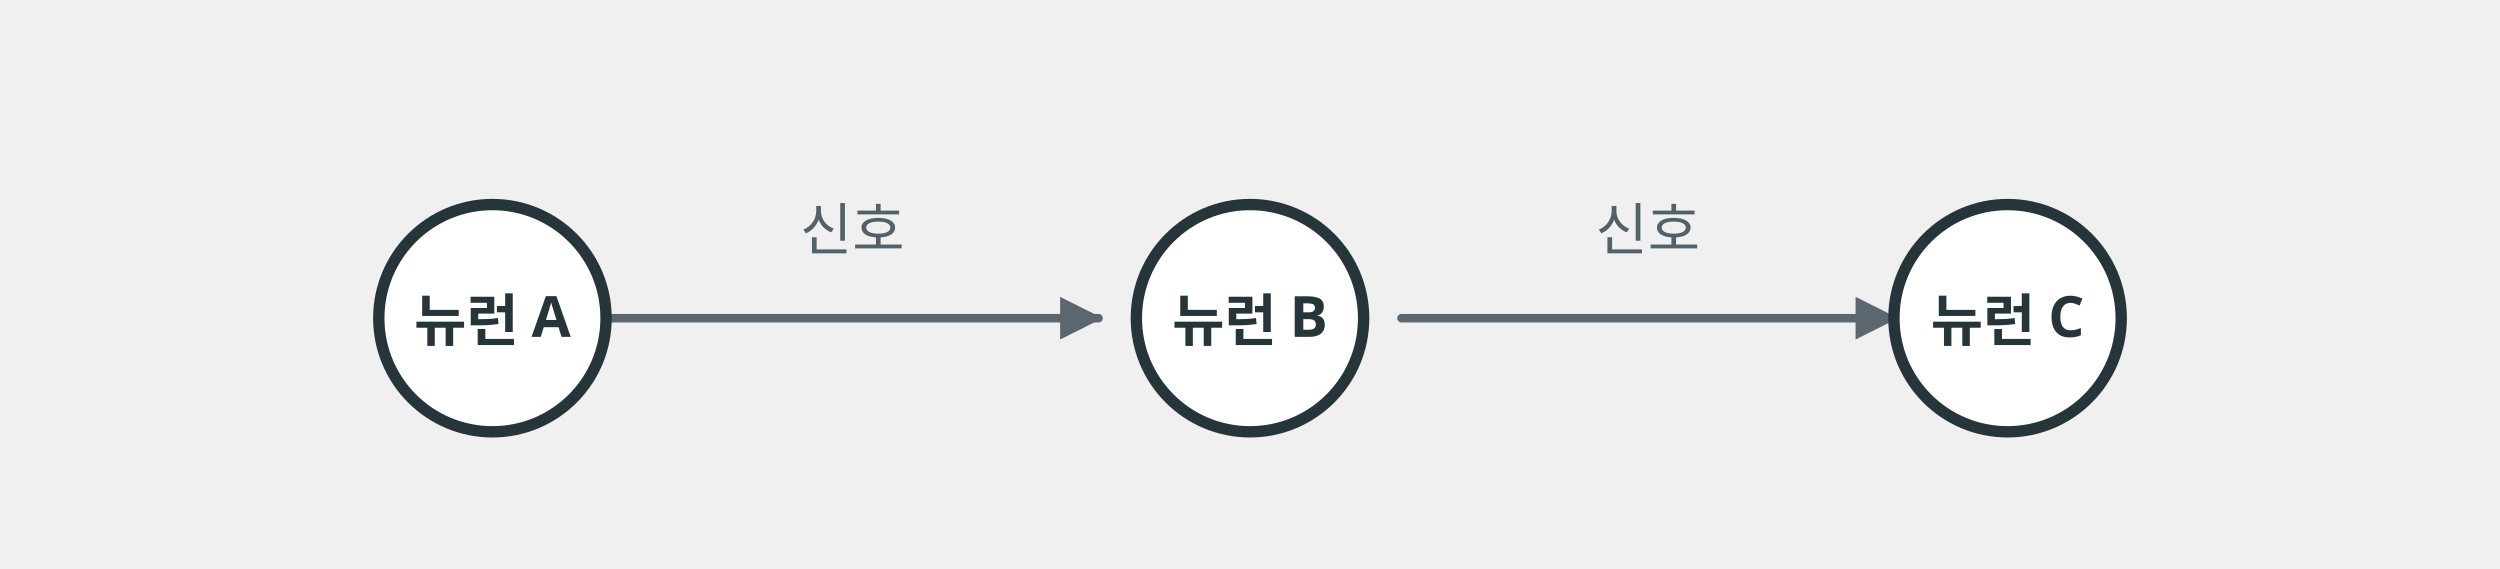
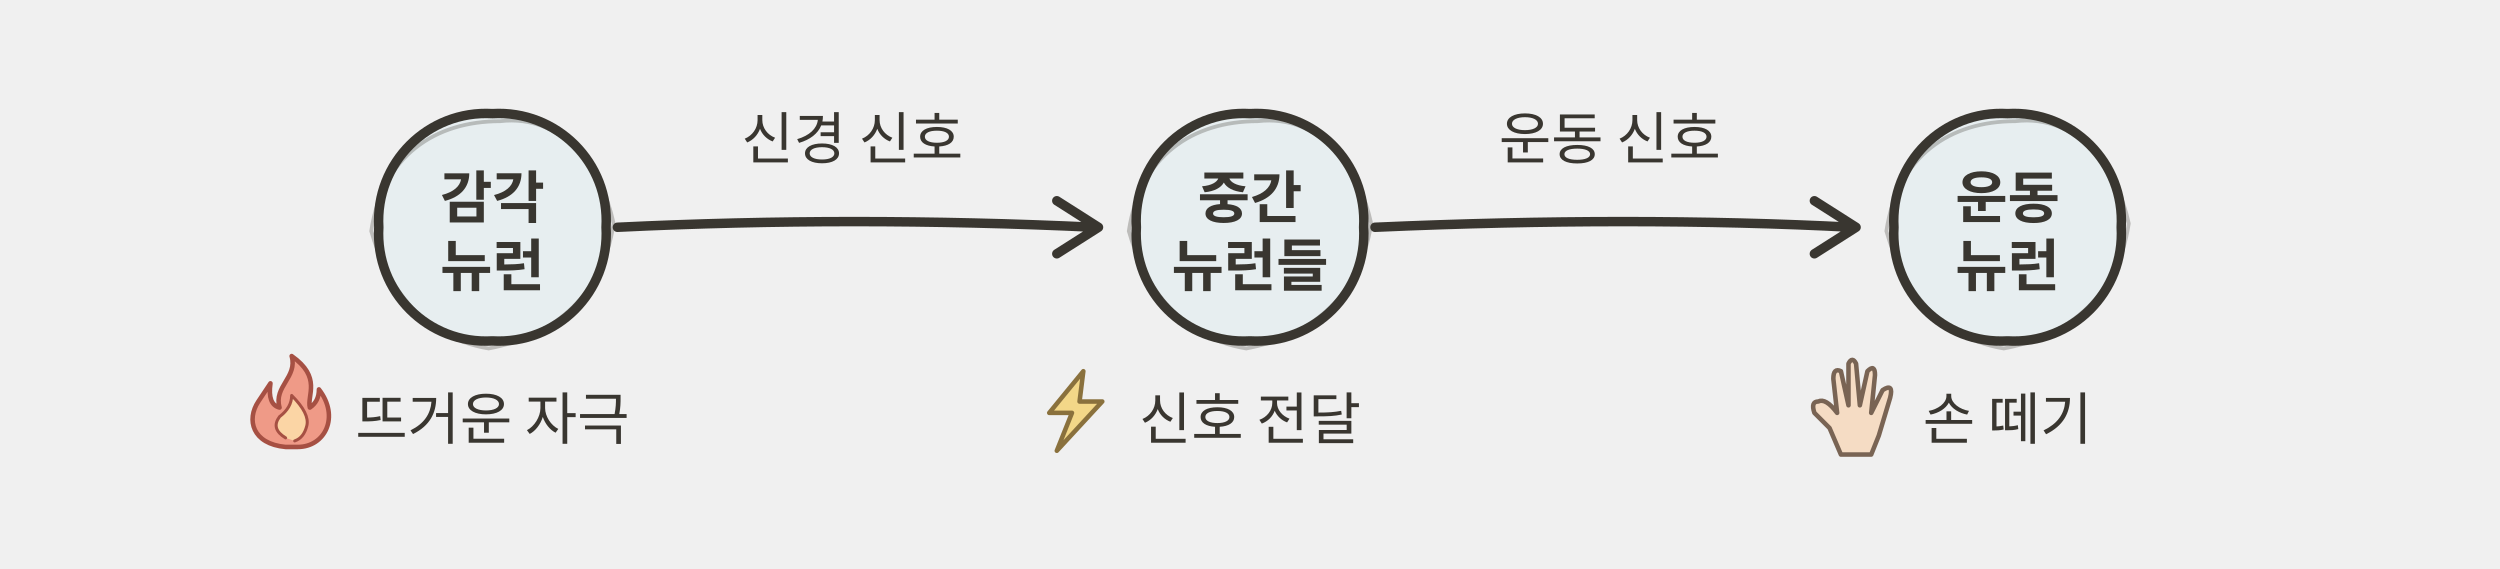
<svg xmlns="http://www.w3.org/2000/svg" width="660" height="150" viewBox="0 0 660 150" role="img" aria-labelledby="title desc">
-   <defs>
-     <marker id="arrow" markerWidth="5" markerHeight="5" refX="4.5" refY="2.5" orient="auto">
-       <path d="M0,0 L5,2.5 L0,5 Z" fill="#5a6670" />
-     </marker>
-   </defs>
-   <g fill="none" stroke="#5a6670" stroke-width="2.25" stroke-linecap="round" marker-end="url(#arrow)">
-     <line x1="160" y1="84" x2="290" y2="84" />
-     <line x1="370" y1="84" x2="500" y2="84" />
-   </g>
-   <g fill="#ffffff" stroke="#26353a" stroke-width="3">
-     <circle cx="130" cy="84" r="30" />
-     <circle cx="330" cy="84" r="30" />
-     <circle cx="530" cy="84" r="30" />
-   </g>
-   <g fill="#26353a" font-family="system-ui, sans-serif" font-size="15" font-weight="700" text-anchor="middle">
-     <text x="130" y="90">뉴런 A</text>
-     <text x="330" y="90">뉴런 B</text>
-     <text x="530" y="90">뉴런 C</text>
-   </g>
-   <g fill="#536268" font-family="system-ui, sans-serif" font-size="15" text-anchor="middle">
-     <text x="225" y="66">신호</text>
-     <text x="435" y="66">신호</text>
+   <style>
+     .ink { fill: none; stroke: #393630; stroke-width: 2.5; stroke-linecap: round; stroke-linejoin: round; }
+     .echo { fill: none; stroke: #393630; stroke-width: 1; opacity: .28; stroke-linecap: round; }
+     text { fill: #393630; font-family: 'Apple SD Gothic Neo', 'Noto Sans KR', 'Malgun Gothic', sans-serif; font-size: 15px; text-anchor: middle; }
+     .neuron { font-weight: 600; dominant-baseline: central; }
+   </style>
+   <g transform="translate(0 -24)">
+     <path class="ink" d="M163 84 Q225 81 289 84 M279 77 L290 84 L279 91" />
+     <path class="ink" d="M363 84 Q431 81 489 84 M479 77 L490 84 L479 91" />
+     <path d="M130 54 C147 53 161 67 160 84 C161 101 147 115 130 114 C113 115 99 101 100 84 C99 67 113 53 130 54 Z" fill="#e7eef0" stroke="#393630" stroke-width="2.5" />
+     <path class="echo" d="M132 56 C149 54 159 69 162 83 C159 103 145 113 129 116 C111 113 102 99 98 85 C101 65 115 56 132 56 Z" />
+     <path d="M330 54 C347 53 361 67 360 84 C361 101 347 115 330 114 C313 115 299 101 300 84 C299 67 313 53 330 54 Z" fill="#e7eef0" stroke="#393630" stroke-width="2.5" />
+     <path class="echo" d="M332 56 C349 54 359 69 362 83 C359 103 345 113 329 116 C311 113 302 99 298 85 C301 65 315 56 332 56 Z" />
+     <path d="M530 54 C547 53 561 67 560 84 C561 101 547 115 530 114 C513 115 499 101 500 84 C499 67 513 53 530 54 Z" fill="#e7eef0" stroke="#393630" stroke-width="2.5" />
+     <path class="echo" d="M532 56 C549 54 559 69 562 83 C559 103 545 113 529 116 C511 113 502 99 498 85 C501 65 515 56 532 56 Z" />
+     <text class="neuron" x="130" y="75">감각</text>
+     <text class="neuron" x="130" y="93">뉴런</text>
+     <text class="neuron" x="330" y="75">중간</text>
+     <text class="neuron" x="330" y="93">뉴런들</text>
+     <text class="neuron" x="530" y="75">운동</text>
+     <text class="neuron" x="530" y="93">뉴런</text>
+     <text x="225" y="66">신경 신호</text>
+     <text x="425" y="66">운동 신호</text>
+     <g transform="translate(19.4 26) scale(0.8)">
+       <path d="M70 145 C59 144 57 136 61 130 L65 124 Q64 131 68 132 C66 125 74 122 72 115 C82 122 77 128 78 132 Q81 130 81 126 C88 135 83 145 74 145 Z" fill="#ef9a87" stroke="#a65043" stroke-width="1.5" stroke-linecap="round" stroke-linejoin="round" />
+       <path d="M70 142 Q65 139 68 135 Q72 132 72 128 Q78 134 77 138 Q76 142 73 143" fill="#fbd5a5" stroke="#a65043" stroke-width="1" stroke-linecap="round" stroke-linejoin="round" />
+     </g>
+     <text x="130" y="140">뜨거운 자극</text>
+     <path d="M286 122 L277 133 L283 133 L279 143 L291 130 L285 130 Z" fill="#f3d788" stroke="#8a713d" stroke-width="1.2" stroke-linecap="round" stroke-linejoin="round" />
+     <text x="330" y="140">신호 전달</text>
+     <path d="M486 144 L483 137 L479 133 Q478 130 480 130 Q482 129 485 133 L484 124 Q484 121 486 122 L488 131 L488 120 Q489 118 490 120 L491 131 L493 122 Q495 120 495 123 L494 133 L497 127 Q500 125 499 129 L496 139 L494 144 Z" fill="#f5dcc4" stroke="#796454" stroke-width="1.2" stroke-linecap="round" stroke-linejoin="round" />
+     <text x="530" y="140">손 떼기</text>
  </g>
</svg>
